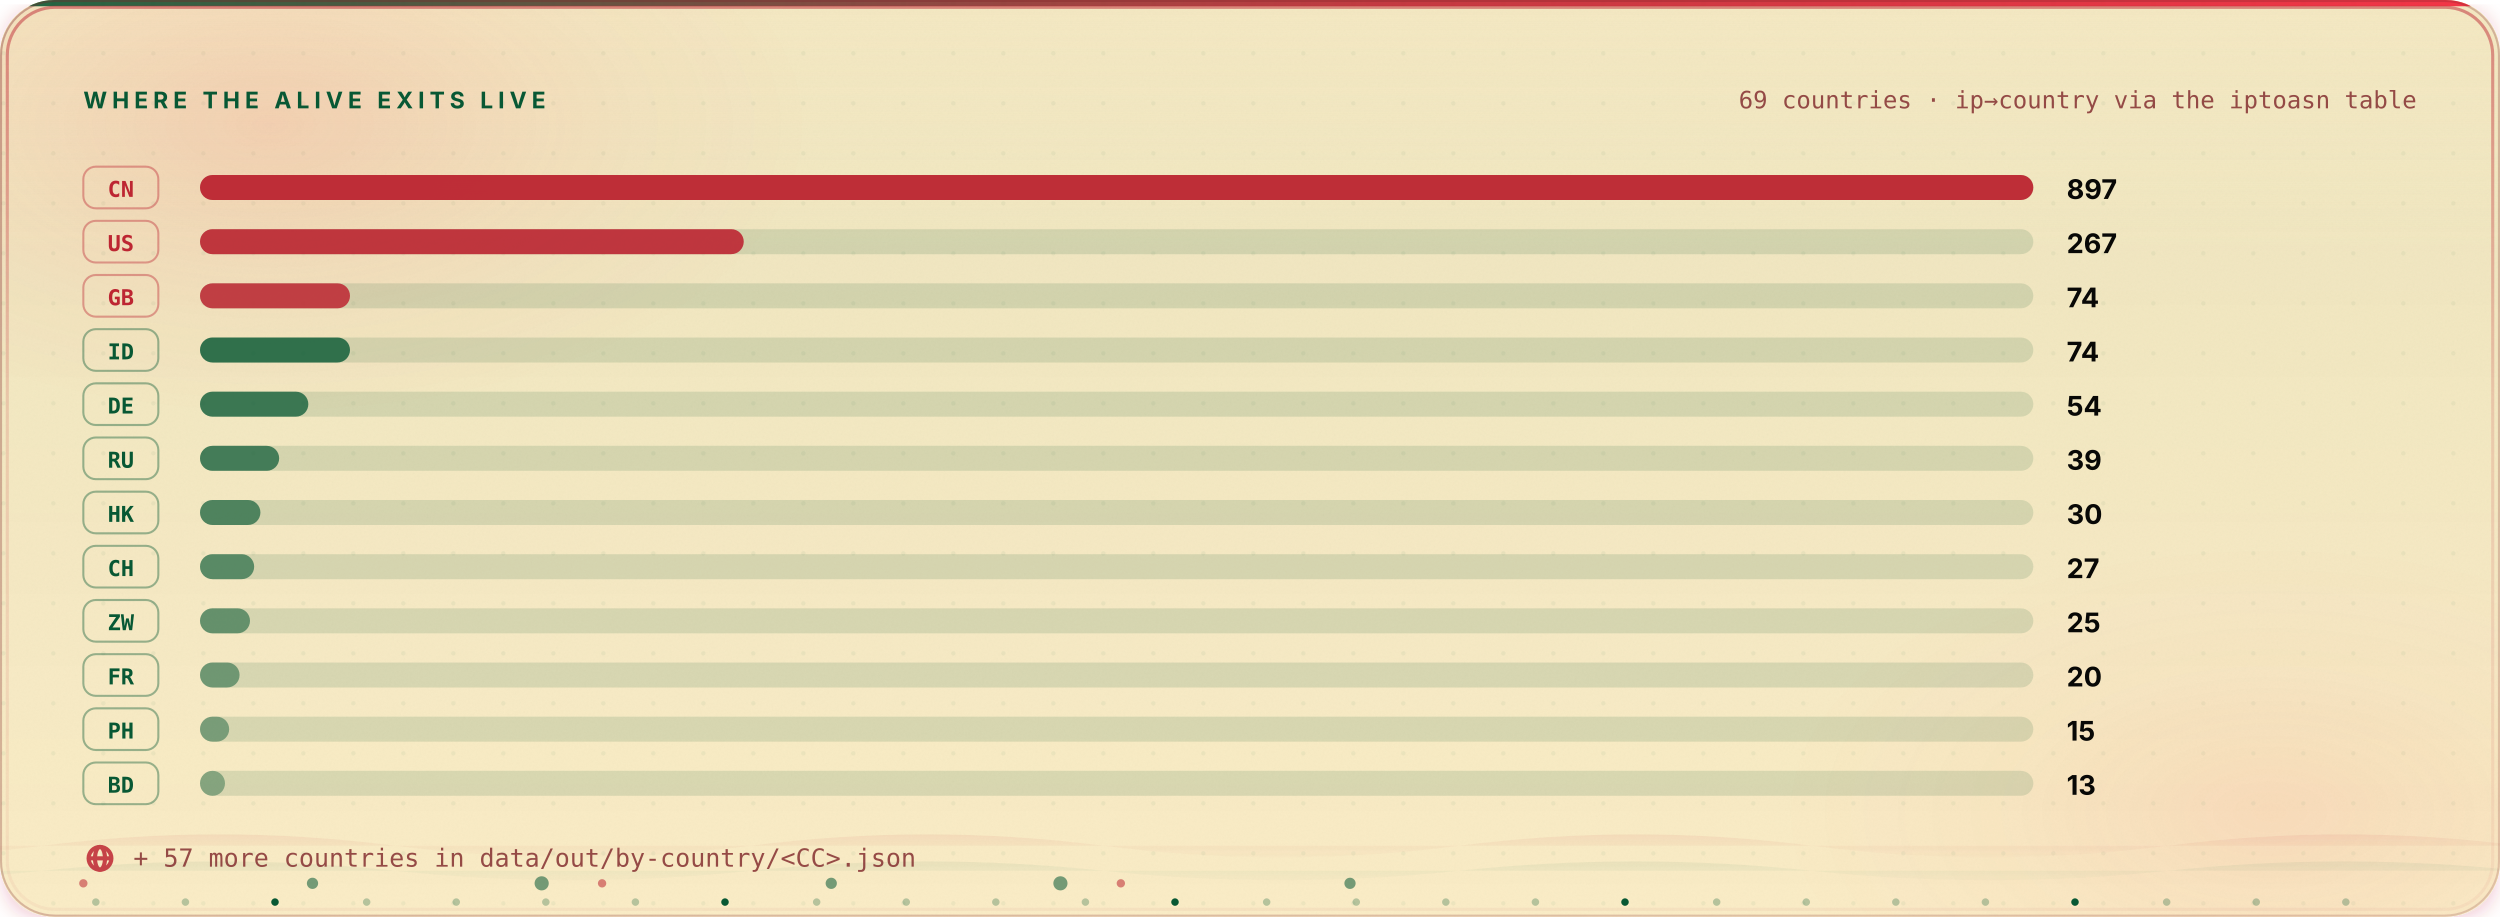
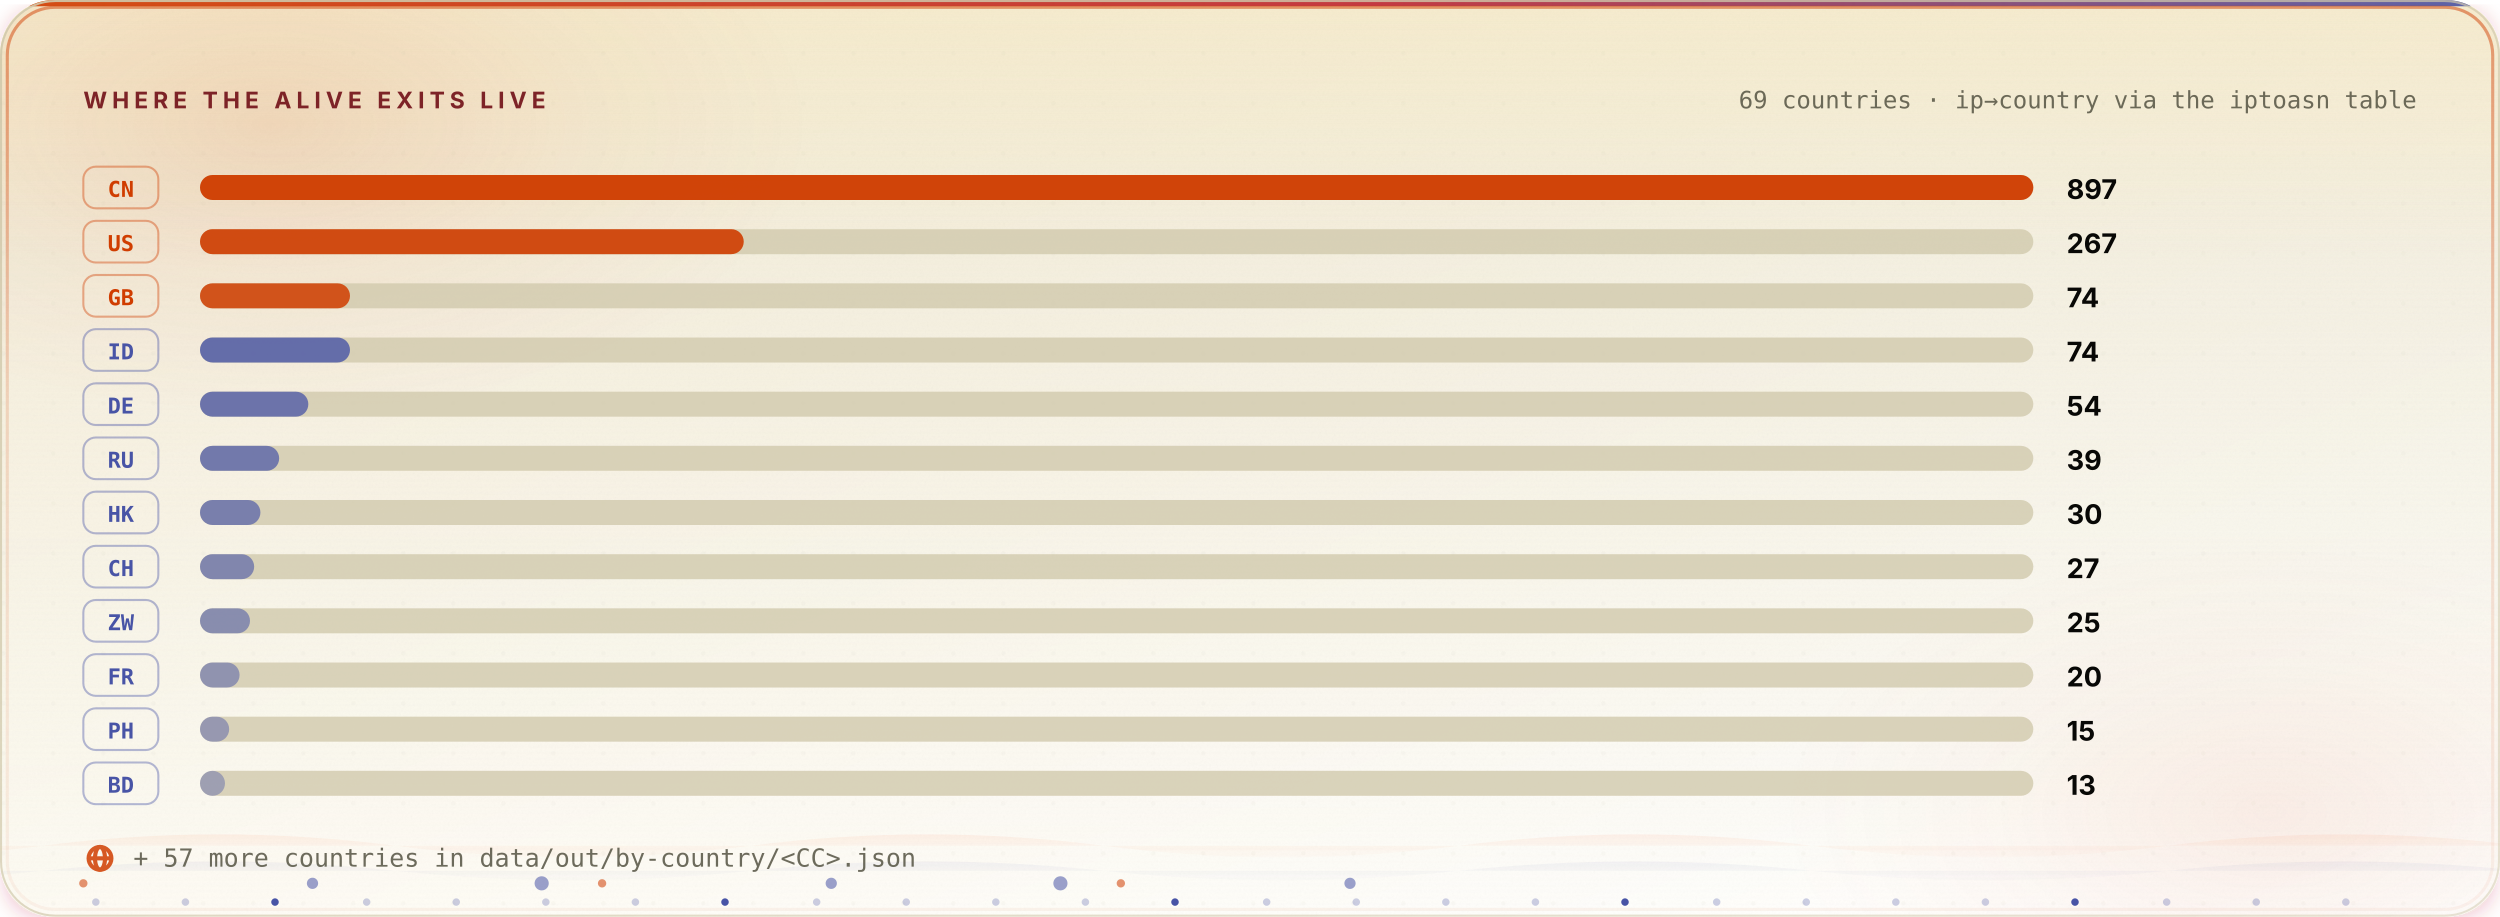
<svg xmlns="http://www.w3.org/2000/svg" width="1200" height="440" viewBox="0 0 1200 440" role="img">
  <defs>
    <linearGradient id="bg-light" gradientUnits="objectBoundingBox" x1="0.0" y1="0.0" x2="1.0" y2="1.0">
-       <stop offset="0" stop-color="#FAECC5" stop-opacity="1" />
-       <stop offset="1" stop-color="#FAECC5" stop-opacity="1" />
+       <stop offset="0" stop-color="#FCF7E8" stop-opacity="1" />
+       <stop offset="1" stop-color="#FFFFFF" stop-opacity="1" />
    </linearGradient>
    <linearGradient id="tint-light" gradientUnits="objectBoundingBox" x1="0.0" y1="0.0" x2="0" y2="1">
-       <stop offset="0" stop-color="#08442C" stop-opacity="0.05" />
-       <stop offset="1" stop-color="#08442C" stop-opacity="0" />
+       <stop offset="0" stop-color="#E8E0C5" stop-opacity="0.6" />
+       <stop offset="1" stop-color="#E8E0C5" stop-opacity="0" />
    </linearGradient>
    <linearGradient id="inner-light" gradientUnits="objectBoundingBox" x1="0.0" y1="0.0" x2="0" y2="1">
      <stop offset="0" stop-color="#FAECC5" stop-opacity="0.55" />
      <stop offset="0.28" stop-color="#FAECC5" stop-opacity="0" />
    </linearGradient>
    <linearGradient id="topbar-light" gradientUnits="userSpaceOnUse" x1="0" y1="1.5" x2="1200" y2="1.5">
-       <stop offset="0" stop-color="#085834" stop-opacity="0.9" />
+       <stop offset="0" stop-color="#D03D00" stop-opacity="0.9" />
      <stop offset="0.55" stop-color="#BD2632" stop-opacity="0.9" />
-       <stop offset="1" stop-color="#F32138" stop-opacity="0.9" />
+       <stop offset="1" stop-color="#4854A6" stop-opacity="0.9" />
    </linearGradient>
    <linearGradient id="hero-light" gradientUnits="objectBoundingBox" x1="0.0" y1="0.0" x2="0" y2="1">
-       <stop offset="0" stop-color="#BD2632" stop-opacity="1" />
-       <stop offset="0.55" stop-color="#7D2327" stop-opacity="1" />
-       <stop offset="1" stop-color="#F32138" stop-opacity="1" />
+       <stop offset="0" stop-color="#D03D00" stop-opacity="1" />
+       <stop offset="0.55" stop-color="#BD2632" stop-opacity="1" />
+       <stop offset="1" stop-color="#CC3C77" stop-opacity="1" />
    </linearGradient>
    <linearGradient id="word-light" gradientUnits="objectBoundingBox" x1="0" y1="0" x2="1" y2="0">
      <stop offset="0" stop-color="#7D2327" stop-opacity="1" />
      <stop offset="0.6" stop-color="#BD2632" stop-opacity="1" />
-       <stop offset="1" stop-color="#F32138" stop-opacity="1" />
+       <stop offset="1" stop-color="#D03D00" stop-opacity="1" />
    </linearGradient>
    <linearGradient id="ib-light" gradientUnits="objectBoundingBox" x1="0.0" y1="0.0" x2="0" y2="1">
-       <stop offset="0" stop-color="#BD2632" stop-opacity="0.5" />
-       <stop offset="0.45" stop-color="#BD2632" stop-opacity="0.16" />
-       <stop offset="1" stop-color="#BD2632" stop-opacity="0.05" />
+       <stop offset="0" stop-color="#D03D00" stop-opacity="0.5" />
+       <stop offset="0.45" stop-color="#D03D00" stop-opacity="0.16" />
+       <stop offset="1" stop-color="#D03D00" stop-opacity="0.05" />
    </linearGradient>
    <linearGradient id="border-light" gradientUnits="objectBoundingBox" x1="0.0" y1="0.0" x2="1.0" y2="1.0">
-       <stop offset="0" stop-color="#7D2327" stop-opacity="0.35" />
-       <stop offset="1" stop-color="#7D2327" stop-opacity="0.193" />
+       <stop offset="0" stop-color="#D1C9AC" stop-opacity="0.9" />
+       <stop offset="1" stop-color="#D1C9AC" stop-opacity="0.495" />
    </linearGradient>
    <linearGradient id="div-light" gradientUnits="objectBoundingBox" x1="0.0" y1="0.0" x2="1" y2="0">
-       <stop offset="0" stop-color="#085834" stop-opacity="0.25" />
-       <stop offset="1" stop-color="#085834" stop-opacity="0.087" />
+       <stop offset="0" stop-color="#B4AE95" stop-opacity="0.4" />
+       <stop offset="1" stop-color="#B4AE95" stop-opacity="0.14" />
    </linearGradient>
    <radialGradient id="glow-light" cx="0.5" cy="0.5" r="0.5">
-       <stop offset="0" stop-color="#F32138" stop-opacity="0.55" />
-       <stop offset="0.55" stop-color="#F32138" stop-opacity="0.18" />
-       <stop offset="1" stop-color="#F32138" stop-opacity="0" />
+       <stop offset="0" stop-color="#D03D00" stop-opacity="0.55" />
+       <stop offset="0.55" stop-color="#D03D00" stop-opacity="0.18" />
+       <stop offset="1" stop-color="#D03D00" stop-opacity="0" />
    </radialGradient>
    <linearGradient id="shine-light" gradientUnits="objectBoundingBox" x1="0.0" y1="0.0" x2="1" y2="0">
-       <stop offset="0" stop-color="#F32138" stop-opacity="0" />
-       <stop offset="0.5" stop-color="#F32138" stop-opacity="0.05" />
-       <stop offset="1" stop-color="#F32138" stop-opacity="0" />
+       <stop offset="0" stop-color="#FC671F" stop-opacity="0" />
+       <stop offset="0.5" stop-color="#FC671F" stop-opacity="0.06" />
+       <stop offset="1" stop-color="#FC671F" stop-opacity="0" />
    </linearGradient>
    <linearGradient id="wavea-light" gradientUnits="objectBoundingBox" x1="0.0" y1="0.0" x2="0" y2="1">
-       <stop offset="0" stop-color="#BD2632" stop-opacity="0.09" />
-       <stop offset="1" stop-color="#BD2632" stop-opacity="0.018" />
+       <stop offset="0" stop-color="#FC671F" stop-opacity="0.09" />
+       <stop offset="1" stop-color="#FC671F" stop-opacity="0.018" />
    </linearGradient>
    <linearGradient id="waveb-light" gradientUnits="objectBoundingBox" x1="0.0" y1="0.0" x2="0" y2="1">
-       <stop offset="0" stop-color="#085834" stop-opacity="0.07" />
-       <stop offset="1" stop-color="#085834" stop-opacity="0.014" />
+       <stop offset="0" stop-color="#4854A6" stop-opacity="0.07" />
+       <stop offset="1" stop-color="#4854A6" stop-opacity="0.014" />
    </linearGradient>
    <pattern id="grid-light" width="24" height="24" patternUnits="userSpaceOnUse">
-       <circle cx="1.6" cy="1.6" r="1.05" fill="#085834" />
+       <circle cx="1.6" cy="1.6" r="1.05" fill="#B4AE95" />
    </pattern>
    <filter id="grain-light" x="0" y="0" width="100%" height="100%">
      <feTurbulence type="fractalNoise" baseFrequency="0.9" numOctaves="2" stitchTiles="stitch" result="n" />
      <feColorMatrix in="n" type="saturate" values="0" result="m" />
      <feComposite in="m" in2="SourceGraphic" operator="in" />
    </filter>
    <filter id="shadow-light" x="-15%" y="-15%" width="130%" height="140%">
      <feDropShadow dx="0" dy="10" stdDeviation="16" flood-color="#BD2632" flood-opacity="0.20" />
      <feDropShadow dx="0" dy="2" stdDeviation="5" flood-color="#BD2632" flood-opacity="0.25" />
    </filter>
    <clipPath id="clip-light">
      <rect x="0" y="0" width="1200" height="440" rx="26" />
    </clipPath>
  </defs>
  <style>
      @keyframes fl-light {
        0% { transform: translateY(0); opacity: 0; }
        12% { opacity: 0.85; }
        80% { opacity: 0.45; }
        100% { transform: translateY(-330px); opacity: 0; }
      }
      .pt-light { animation: fl-light 9s linear infinite; }

      @keyframes sw-light {
        0%, 52% { transform: translateX(0) skewX(-20deg); }
        100% { transform: translateX(1900px) skewX(-20deg); }
      }
      .sweep-light { animation: sw-light 7.5s ease-in-out infinite; }

      @keyframes wvm-light { to { transform: translateX(-170px); } }
      .wv-light { animation: wvm-light 9s ease-in-out infinite alternate; }
      .wv2-light { animation-duration: 14s; }

      @keyframes sp-light { to { transform: rotate(360deg); } }
      .spin-light { transform-box: fill-box; transform-origin: center;
                  animation: sp-light 8s linear infinite; }
      .rev-light { animation-direction: reverse; }

      @keyframes bt-light { 50% { transform: scale(1.12); } }
      .beat-light { transform-box: fill-box; transform-origin: center;
                  animation: bt-light 2.4s ease-in-out infinite; }

      @keyframes gw-light { 50% { opacity: 0.55; } }
      .glowG-light { animation: gw-light 3.2s ease-in-out infinite; }

      @keyframes shn-light {
        0%, 46% { transform: translateX(-540px); }
        100% { transform: translateX(1620px); }
      }
      .shn-light { animation: shn-light 5.5s ease-in-out infinite; }

      @keyframes bgl-light { 0%, 100% { opacity: 0.35; } 12% { opacity: 1; } }
      .bgl-light { animation: bgl-light 2.2s ease-in-out infinite; }

      @keyframes dsh-light { to { stroke-dashoffset: -36; } }
      .dash-light { stroke-dasharray: 8 10; animation: dsh-light 1.2s linear infinite; }

      @keyframes pk-light {
        0% { transform: translateX(0); opacity: 0; }
        10% { opacity: 1; }
        88% { opacity: 1; }
        100% { transform: translateX(var(--d, 200px)); opacity: 0; }
      }
      .pk-light { animation: pk-light 2.6s linear infinite; }

      @keyframes pkv-light {
        0% { transform: translateY(0); opacity: 0; }
        10% { opacity: 1; }
        88% { opacity: 1; }
        100% { transform: translateY(var(--dy, 40px)); opacity: 0; }
      }
      .pkv-light { animation: pkv-light 2.6s linear infinite; }

      @keyframes pls-light {
        0% { transform: scale(0.55); opacity: 0.85; }
        100% { transform: scale(2.4); opacity: 0; }
      }
      .pls-light { transform-box: fill-box; transform-origin: center;
                 animation: pls-light 2.4s ease-out infinite; }

      @keyframes flt-light { 50% { transform: translateY(-6px); } }
      .flt-light { animation: flt-light 6s ease-in-out infinite; }

      @keyframes grw-light { from { transform: scaleX(0); } }
      .grow-light { transform-box: fill-box; transform-origin: left center;
                  animation: grw-light 1.5s 0.2s ease-out both; }

      @media (prefers-reduced-motion: reduce) {
        .pt-light,.sweep-light,.wv-light,.spin-light,.rev-light,.beat-light,.glowG-light,.shn-light,.bgl-light,.dash-light,.pk-light,.pkv-light,.pls-light,.flt-light,.grow-light { animation: none; }
      }
    </style>
  <g filter="url(#shadow-light)">
-     <rect width="1200" height="440" rx="26" fill="#FAECC5" />
+     <rect width="1200" height="440" rx="26" fill="#FCF7E8" />
  </g>
  <g clip-path="url(#clip-light)">
    <rect width="1200" height="440" fill="url(#bg-light)" />
    <rect width="1200" height="440" fill="url(#tint-light)" />
    <rect width="1200" height="440" fill="url(#inner-light)" />
    <rect width="1200" height="440" fill="url(#grid-light)" opacity="0.05" />
    <rect width="1200" height="440" fill="#080806" filter="url(#grain-light)" opacity="0.045" />
    <ellipse cx="130" cy="60" rx="260" ry="140" fill="url(#glow-light)" opacity="0.22" />
    <ellipse cx="1090" cy="390" rx="240" ry="130" fill="url(#glow-light)" opacity="0.14" />
    <path class="wv-light" d="M -320 406 q 85.0 -11 170 0 q 85.0 11 170 0 q 85.0 -11 170 0 q 85.0 11 170 0 q 85.0 -11 170 0 q 85.0 11 170 0 q 85.0 -11 170 0 q 85.0 11 170 0 q 85.0 -11 170 0 q 85.0 11 170 0 q 85.0 -11 170 0 q 85.0 11 170 0 q 85.0 -11 170 0" fill="url(#wavea-light)" opacity="0.8" />
    <path class="wv-light wv2-light" d="M -320 418 q 85.0 -9 170 0 q 85.0 9 170 0 q 85.0 -9 170 0 q 85.0 9 170 0 q 85.0 -9 170 0 q 85.0 9 170 0 q 85.0 -9 170 0 q 85.0 9 170 0 q 85.0 -9 170 0 q 85.0 9 170 0 q 85.0 -9 170 0 q 85.0 9 170 0 q 85.0 -9 170 0" fill="url(#waveb-light)" opacity="0.9" />
    <rect width="1200" height="3" fill="url(#topbar-light)" />
    <g class="sweep-light">
      <rect x="-320" y="-60" width="230" height="560" fill="url(#shine-light)" opacity="0.75" />
    </g>
-     <circle class="pt-light" cx="40" cy="424" r="2.0" fill="#BD2632" opacity="0.55" style="animation-duration:8.0s;animation-delay:-0.0s" />
-     <circle class="pt-light" cx="150" cy="424" r="2.7" fill="#085834" opacity="0.55" style="animation-duration:9.7s;animation-delay:-0.9s" />
-     <circle class="pt-light" cx="260" cy="424" r="3.4" fill="#085834" opacity="0.55" style="animation-duration:11.4s;animation-delay:-1.8s" />
-     <circle class="pt-light" cx="289" cy="424" r="2.0" fill="#BD2632" opacity="0.55" style="animation-duration:13.1s;animation-delay:-2.7s" />
-     <circle class="pt-light" cx="399" cy="424" r="2.7" fill="#085834" opacity="0.55" style="animation-duration:8.0s;animation-delay:-3.6s" />
-     <circle class="pt-light" cx="509" cy="424" r="3.4" fill="#085834" opacity="0.55" style="animation-duration:9.7s;animation-delay:-4.5s" />
-     <circle class="pt-light" cx="538" cy="424" r="2.0" fill="#BD2632" opacity="0.55" style="animation-duration:11.4s;animation-delay:-5.4s" />
-     <circle class="pt-light" cx="648" cy="424" r="2.7" fill="#085834" opacity="0.55" style="animation-duration:13.1s;animation-delay:-6.3s" />
-     <circle cx="46" cy="433" r="1.8" fill="#085834" opacity="0.28" />
-     <circle cx="89" cy="433" r="1.8" fill="#085834" opacity="0.28" />
-     <circle class="bgl-light" cx="132" cy="433" r="1.8" fill="#085834" style="animation-delay:-0.46s" />
-     <circle cx="176" cy="433" r="1.8" fill="#085834" opacity="0.28" />
-     <circle cx="219" cy="433" r="1.8" fill="#085834" opacity="0.28" />
-     <circle cx="262" cy="433" r="1.8" fill="#085834" opacity="0.28" />
-     <circle cx="305" cy="433" r="1.8" fill="#085834" opacity="0.28" />
-     <circle class="bgl-light" cx="348" cy="433" r="1.8" fill="#085834" style="animation-delay:-1.61s" />
-     <circle cx="392" cy="433" r="1.8" fill="#085834" opacity="0.28" />
-     <circle cx="435" cy="433" r="1.8" fill="#085834" opacity="0.28" />
-     <circle cx="478" cy="433" r="1.8" fill="#085834" opacity="0.28" />
-     <circle cx="521" cy="433" r="1.8" fill="#085834" opacity="0.28" />
-     <circle class="bgl-light" cx="564" cy="433" r="1.8" fill="#085834" style="animation-delay:-2.76s" />
-     <circle cx="608" cy="433" r="1.8" fill="#085834" opacity="0.28" />
-     <circle cx="651" cy="433" r="1.8" fill="#085834" opacity="0.28" />
-     <circle cx="694" cy="433" r="1.8" fill="#085834" opacity="0.28" />
-     <circle cx="737" cy="433" r="1.8" fill="#085834" opacity="0.28" />
-     <circle class="bgl-light" cx="780" cy="433" r="1.8" fill="#085834" style="animation-delay:-3.91s" />
-     <circle cx="824" cy="433" r="1.8" fill="#085834" opacity="0.28" />
-     <circle cx="867" cy="433" r="1.8" fill="#085834" opacity="0.28" />
-     <circle cx="910" cy="433" r="1.8" fill="#085834" opacity="0.28" />
-     <circle cx="953" cy="433" r="1.8" fill="#085834" opacity="0.28" />
-     <circle class="bgl-light" cx="996" cy="433" r="1.8" fill="#085834" style="animation-delay:-5.06s" />
-     <circle cx="1040" cy="433" r="1.8" fill="#085834" opacity="0.28" />
-     <circle cx="1083" cy="433" r="1.8" fill="#085834" opacity="0.28" />
-     <circle cx="1126" cy="433" r="1.8" fill="#085834" opacity="0.28" />
+     <circle class="pt-light" cx="40" cy="424" r="2.0" fill="#D03D00" opacity="0.55" style="animation-duration:8.0s;animation-delay:-0.0s" />
+     <circle class="pt-light" cx="150" cy="424" r="2.7" fill="#4854A6" opacity="0.55" style="animation-duration:9.7s;animation-delay:-0.9s" />
+     <circle class="pt-light" cx="260" cy="424" r="3.4" fill="#4854A6" opacity="0.55" style="animation-duration:11.4s;animation-delay:-1.8s" />
+     <circle class="pt-light" cx="289" cy="424" r="2.0" fill="#D03D00" opacity="0.55" style="animation-duration:13.1s;animation-delay:-2.7s" />
+     <circle class="pt-light" cx="399" cy="424" r="2.7" fill="#4854A6" opacity="0.55" style="animation-duration:8.0s;animation-delay:-3.6s" />
+     <circle class="pt-light" cx="509" cy="424" r="3.4" fill="#4854A6" opacity="0.55" style="animation-duration:9.7s;animation-delay:-4.5s" />
+     <circle class="pt-light" cx="538" cy="424" r="2.0" fill="#D03D00" opacity="0.55" style="animation-duration:11.4s;animation-delay:-5.4s" />
+     <circle class="pt-light" cx="648" cy="424" r="2.7" fill="#4854A6" opacity="0.55" style="animation-duration:13.1s;animation-delay:-6.3s" />
+     <circle cx="46" cy="433" r="1.8" fill="#4854A6" opacity="0.28" />
+     <circle cx="89" cy="433" r="1.8" fill="#4854A6" opacity="0.28" />
+     <circle class="bgl-light" cx="132" cy="433" r="1.8" fill="#4854A6" style="animation-delay:-0.46s" />
+     <circle cx="176" cy="433" r="1.8" fill="#4854A6" opacity="0.28" />
+     <circle cx="219" cy="433" r="1.8" fill="#4854A6" opacity="0.28" />
+     <circle cx="262" cy="433" r="1.8" fill="#4854A6" opacity="0.28" />
+     <circle cx="305" cy="433" r="1.8" fill="#4854A6" opacity="0.28" />
+     <circle class="bgl-light" cx="348" cy="433" r="1.8" fill="#4854A6" style="animation-delay:-1.61s" />
+     <circle cx="392" cy="433" r="1.8" fill="#4854A6" opacity="0.28" />
+     <circle cx="435" cy="433" r="1.8" fill="#4854A6" opacity="0.28" />
+     <circle cx="478" cy="433" r="1.8" fill="#4854A6" opacity="0.28" />
+     <circle cx="521" cy="433" r="1.8" fill="#4854A6" opacity="0.28" />
+     <circle class="bgl-light" cx="564" cy="433" r="1.8" fill="#4854A6" style="animation-delay:-2.76s" />
+     <circle cx="608" cy="433" r="1.8" fill="#4854A6" opacity="0.28" />
+     <circle cx="651" cy="433" r="1.8" fill="#4854A6" opacity="0.28" />
+     <circle cx="694" cy="433" r="1.8" fill="#4854A6" opacity="0.28" />
+     <circle cx="737" cy="433" r="1.8" fill="#4854A6" opacity="0.28" />
+     <circle class="bgl-light" cx="780" cy="433" r="1.8" fill="#4854A6" style="animation-delay:-3.91s" />
+     <circle cx="824" cy="433" r="1.8" fill="#4854A6" opacity="0.28" />
+     <circle cx="867" cy="433" r="1.8" fill="#4854A6" opacity="0.28" />
+     <circle cx="910" cy="433" r="1.8" fill="#4854A6" opacity="0.28" />
+     <circle cx="953" cy="433" r="1.8" fill="#4854A6" opacity="0.28" />
+     <circle class="bgl-light" cx="996" cy="433" r="1.8" fill="#4854A6" style="animation-delay:-5.06s" />
+     <circle cx="1040" cy="433" r="1.8" fill="#4854A6" opacity="0.28" />
+     <circle cx="1083" cy="433" r="1.8" fill="#4854A6" opacity="0.28" />
+     <circle cx="1126" cy="433" r="1.8" fill="#4854A6" opacity="0.28" />
  </g>
  <rect x="3.5" y="3.5" width="1193" height="433" rx="23" fill="none" stroke="url(#ib-light)" stroke-width="1.5" />
  <rect x="0.5" y="0.5" width="1199" height="439" rx="26" fill="none" stroke="url(#border-light)" stroke-width="1" />
-   <text x="40" y="52" font-family="Space Grotesk, Inter, system-ui, -apple-system, Segoe UI, sans-serif" font-size="11" font-weight="700" fill="#085834" text-anchor="start" letter-spacing="2.4">WHERE THE ALIVE EXITS LIVE</text>
-   <text x="1160" y="52" font-family="IBM Plex Mono, ui-monospace, SFMono-Regular, Menlo, monospace" font-size="11.5" font-weight="500" fill="#7D2327" text-anchor="end" opacity="0.8">69 countries · ip→country via the iptoasn table</text>
-   <rect x="40" y="80" width="36" height="20" rx="6" fill="none" stroke="#BD2632" stroke-opacity="0.4" stroke-width="1" />
-   <text x="58" y="94.5" font-family="IBM Plex Mono, ui-monospace, SFMono-Regular, Menlo, monospace" font-size="10.5" font-weight="700" fill="#BD2632" text-anchor="middle">CN</text>
-   <rect x="96" y="84" width="880" height="12" rx="6" fill="#085834" fill-opacity="0.13" />
-   <rect class="grow-light" x="96" y="84" width="880" height="12" rx="6" fill="#BD2632" fill-opacity="0.95" style="animation-delay:0.15s" />
+   <text x="40" y="52" font-family="Space Grotesk, Inter, system-ui, -apple-system, Segoe UI, sans-serif" font-size="11" font-weight="700" fill="#7D2327" text-anchor="start" letter-spacing="2.4">WHERE THE ALIVE EXITS LIVE</text>
+   <text x="1160" y="52" font-family="IBM Plex Mono, ui-monospace, SFMono-Regular, Menlo, monospace" font-size="11.5" font-weight="500" fill="#545242" text-anchor="end" opacity="0.85">69 countries · ip→country via the iptoasn table</text>
+   <rect x="40" y="80" width="36" height="20" rx="6" fill="none" stroke="#D03D00" stroke-opacity="0.4" stroke-width="1" />
+   <text x="58" y="94.5" font-family="IBM Plex Mono, ui-monospace, SFMono-Regular, Menlo, monospace" font-size="10.5" font-weight="700" fill="#D03D00" text-anchor="middle">CN</text>
+   <rect x="96" y="84" width="880" height="12" rx="6" fill="#D1C9AC" fill-opacity="0.8" />
+   <rect class="grow-light" x="96" y="84" width="880" height="12" rx="6" fill="#D03D00" fill-opacity="0.95" style="animation-delay:0.15s" />
  <text x="992" y="95.5" font-family="Space Grotesk, Inter, system-ui, -apple-system, Segoe UI, sans-serif" font-size="13" font-weight="700" fill="#080806" text-anchor="start">897</text>
-   <rect x="40" y="106" width="36" height="20" rx="6" fill="none" stroke="#BD2632" stroke-opacity="0.4" stroke-width="1" />
-   <text x="58" y="120.5" font-family="IBM Plex Mono, ui-monospace, SFMono-Regular, Menlo, monospace" font-size="10.5" font-weight="700" fill="#BD2632" text-anchor="middle">US</text>
-   <rect x="96" y="110" width="880" height="12" rx="6" fill="#085834" fill-opacity="0.13" />
-   <rect class="grow-light" x="96" y="110" width="261" height="12" rx="6" fill="#BD2632" fill-opacity="0.90" style="animation-delay:0.22s" />
+   <rect x="40" y="106" width="36" height="20" rx="6" fill="none" stroke="#D03D00" stroke-opacity="0.4" stroke-width="1" />
+   <text x="58" y="120.5" font-family="IBM Plex Mono, ui-monospace, SFMono-Regular, Menlo, monospace" font-size="10.5" font-weight="700" fill="#D03D00" text-anchor="middle">US</text>
+   <rect x="96" y="110" width="880" height="12" rx="6" fill="#D1C9AC" fill-opacity="0.8" />
+   <rect class="grow-light" x="96" y="110" width="261" height="12" rx="6" fill="#D03D00" fill-opacity="0.90" style="animation-delay:0.22s" />
  <text x="992" y="121.5" font-family="Space Grotesk, Inter, system-ui, -apple-system, Segoe UI, sans-serif" font-size="13" font-weight="700" fill="#080806" text-anchor="start">267</text>
-   <rect x="40" y="132" width="36" height="20" rx="6" fill="none" stroke="#BD2632" stroke-opacity="0.4" stroke-width="1" />
-   <text x="58" y="146.5" font-family="IBM Plex Mono, ui-monospace, SFMono-Regular, Menlo, monospace" font-size="10.5" font-weight="700" fill="#BD2632" text-anchor="middle">GB</text>
-   <rect x="96" y="136" width="880" height="12" rx="6" fill="#085834" fill-opacity="0.13" />
-   <rect class="grow-light" x="96" y="136" width="72" height="12" rx="6" fill="#BD2632" fill-opacity="0.85" style="animation-delay:0.29s" />
+   <rect x="40" y="132" width="36" height="20" rx="6" fill="none" stroke="#D03D00" stroke-opacity="0.4" stroke-width="1" />
+   <text x="58" y="146.5" font-family="IBM Plex Mono, ui-monospace, SFMono-Regular, Menlo, monospace" font-size="10.5" font-weight="700" fill="#D03D00" text-anchor="middle">GB</text>
+   <rect x="96" y="136" width="880" height="12" rx="6" fill="#D1C9AC" fill-opacity="0.8" />
+   <rect class="grow-light" x="96" y="136" width="72" height="12" rx="6" fill="#D03D00" fill-opacity="0.85" style="animation-delay:0.29s" />
  <text x="992" y="147.5" font-family="Space Grotesk, Inter, system-ui, -apple-system, Segoe UI, sans-serif" font-size="13" font-weight="700" fill="#080806" text-anchor="start">74</text>
-   <rect x="40" y="158" width="36" height="20" rx="6" fill="none" stroke="#085834" stroke-opacity="0.4" stroke-width="1" />
-   <text x="58" y="172.5" font-family="IBM Plex Mono, ui-monospace, SFMono-Regular, Menlo, monospace" font-size="10.5" font-weight="700" fill="#085834" text-anchor="middle">ID</text>
-   <rect x="96" y="162" width="880" height="12" rx="6" fill="#085834" fill-opacity="0.13" />
-   <rect class="grow-light" x="96" y="162" width="72" height="12" rx="6" fill="#085834" fill-opacity="0.80" style="animation-delay:0.36s" />
+   <rect x="40" y="158" width="36" height="20" rx="6" fill="none" stroke="#4854A6" stroke-opacity="0.4" stroke-width="1" />
+   <text x="58" y="172.5" font-family="IBM Plex Mono, ui-monospace, SFMono-Regular, Menlo, monospace" font-size="10.5" font-weight="700" fill="#4854A6" text-anchor="middle">ID</text>
+   <rect x="96" y="162" width="880" height="12" rx="6" fill="#D1C9AC" fill-opacity="0.8" />
+   <rect class="grow-light" x="96" y="162" width="72" height="12" rx="6" fill="#4854A6" fill-opacity="0.80" style="animation-delay:0.36s" />
  <text x="992" y="173.5" font-family="Space Grotesk, Inter, system-ui, -apple-system, Segoe UI, sans-serif" font-size="13" font-weight="700" fill="#080806" text-anchor="start">74</text>
-   <rect x="40" y="184" width="36" height="20" rx="6" fill="none" stroke="#085834" stroke-opacity="0.4" stroke-width="1" />
-   <text x="58" y="198.5" font-family="IBM Plex Mono, ui-monospace, SFMono-Regular, Menlo, monospace" font-size="10.5" font-weight="700" fill="#085834" text-anchor="middle">DE</text>
-   <rect x="96" y="188" width="880" height="12" rx="6" fill="#085834" fill-opacity="0.13" />
-   <rect class="grow-light" x="96" y="188" width="52" height="12" rx="6" fill="#085834" fill-opacity="0.75" style="animation-delay:0.43s" />
+   <rect x="40" y="184" width="36" height="20" rx="6" fill="none" stroke="#4854A6" stroke-opacity="0.4" stroke-width="1" />
+   <text x="58" y="198.5" font-family="IBM Plex Mono, ui-monospace, SFMono-Regular, Menlo, monospace" font-size="10.5" font-weight="700" fill="#4854A6" text-anchor="middle">DE</text>
+   <rect x="96" y="188" width="880" height="12" rx="6" fill="#D1C9AC" fill-opacity="0.8" />
+   <rect class="grow-light" x="96" y="188" width="52" height="12" rx="6" fill="#4854A6" fill-opacity="0.75" style="animation-delay:0.43s" />
  <text x="992" y="199.5" font-family="Space Grotesk, Inter, system-ui, -apple-system, Segoe UI, sans-serif" font-size="13" font-weight="700" fill="#080806" text-anchor="start">54</text>
-   <rect x="40" y="210" width="36" height="20" rx="6" fill="none" stroke="#085834" stroke-opacity="0.4" stroke-width="1" />
-   <text x="58" y="224.5" font-family="IBM Plex Mono, ui-monospace, SFMono-Regular, Menlo, monospace" font-size="10.5" font-weight="700" fill="#085834" text-anchor="middle">RU</text>
-   <rect x="96" y="214" width="880" height="12" rx="6" fill="#085834" fill-opacity="0.13" />
-   <rect class="grow-light" x="96" y="214" width="38" height="12" rx="6" fill="#085834" fill-opacity="0.70" style="animation-delay:0.50s" />
+   <rect x="40" y="210" width="36" height="20" rx="6" fill="none" stroke="#4854A6" stroke-opacity="0.4" stroke-width="1" />
+   <text x="58" y="224.5" font-family="IBM Plex Mono, ui-monospace, SFMono-Regular, Menlo, monospace" font-size="10.5" font-weight="700" fill="#4854A6" text-anchor="middle">RU</text>
+   <rect x="96" y="214" width="880" height="12" rx="6" fill="#D1C9AC" fill-opacity="0.8" />
+   <rect class="grow-light" x="96" y="214" width="38" height="12" rx="6" fill="#4854A6" fill-opacity="0.70" style="animation-delay:0.50s" />
  <text x="992" y="225.5" font-family="Space Grotesk, Inter, system-ui, -apple-system, Segoe UI, sans-serif" font-size="13" font-weight="700" fill="#080806" text-anchor="start">39</text>
-   <rect x="40" y="236" width="36" height="20" rx="6" fill="none" stroke="#085834" stroke-opacity="0.4" stroke-width="1" />
-   <text x="58" y="250.5" font-family="IBM Plex Mono, ui-monospace, SFMono-Regular, Menlo, monospace" font-size="10.5" font-weight="700" fill="#085834" text-anchor="middle">HK</text>
-   <rect x="96" y="240" width="880" height="12" rx="6" fill="#085834" fill-opacity="0.13" />
-   <rect class="grow-light" x="96" y="240" width="29" height="12" rx="6" fill="#085834" fill-opacity="0.65" style="animation-delay:0.57s" />
+   <rect x="40" y="236" width="36" height="20" rx="6" fill="none" stroke="#4854A6" stroke-opacity="0.4" stroke-width="1" />
+   <text x="58" y="250.5" font-family="IBM Plex Mono, ui-monospace, SFMono-Regular, Menlo, monospace" font-size="10.5" font-weight="700" fill="#4854A6" text-anchor="middle">HK</text>
+   <rect x="96" y="240" width="880" height="12" rx="6" fill="#D1C9AC" fill-opacity="0.8" />
+   <rect class="grow-light" x="96" y="240" width="29" height="12" rx="6" fill="#4854A6" fill-opacity="0.65" style="animation-delay:0.57s" />
  <text x="992" y="251.5" font-family="Space Grotesk, Inter, system-ui, -apple-system, Segoe UI, sans-serif" font-size="13" font-weight="700" fill="#080806" text-anchor="start">30</text>
-   <rect x="40" y="262" width="36" height="20" rx="6" fill="none" stroke="#085834" stroke-opacity="0.4" stroke-width="1" />
-   <text x="58" y="276.5" font-family="IBM Plex Mono, ui-monospace, SFMono-Regular, Menlo, monospace" font-size="10.5" font-weight="700" fill="#085834" text-anchor="middle">CH</text>
-   <rect x="96" y="266" width="880" height="12" rx="6" fill="#085834" fill-opacity="0.13" />
-   <rect class="grow-light" x="96" y="266" width="26" height="12" rx="6" fill="#085834" fill-opacity="0.60" style="animation-delay:0.64s" />
+   <rect x="40" y="262" width="36" height="20" rx="6" fill="none" stroke="#4854A6" stroke-opacity="0.4" stroke-width="1" />
+   <text x="58" y="276.5" font-family="IBM Plex Mono, ui-monospace, SFMono-Regular, Menlo, monospace" font-size="10.5" font-weight="700" fill="#4854A6" text-anchor="middle">CH</text>
+   <rect x="96" y="266" width="880" height="12" rx="6" fill="#D1C9AC" fill-opacity="0.8" />
+   <rect class="grow-light" x="96" y="266" width="26" height="12" rx="6" fill="#4854A6" fill-opacity="0.60" style="animation-delay:0.64s" />
  <text x="992" y="277.5" font-family="Space Grotesk, Inter, system-ui, -apple-system, Segoe UI, sans-serif" font-size="13" font-weight="700" fill="#080806" text-anchor="start">27</text>
-   <rect x="40" y="288" width="36" height="20" rx="6" fill="none" stroke="#085834" stroke-opacity="0.4" stroke-width="1" />
-   <text x="58" y="302.5" font-family="IBM Plex Mono, ui-monospace, SFMono-Regular, Menlo, monospace" font-size="10.5" font-weight="700" fill="#085834" text-anchor="middle">ZW</text>
-   <rect x="96" y="292" width="880" height="12" rx="6" fill="#085834" fill-opacity="0.13" />
-   <rect class="grow-light" x="96" y="292" width="24" height="12" rx="6" fill="#085834" fill-opacity="0.55" style="animation-delay:0.71s" />
+   <rect x="40" y="288" width="36" height="20" rx="6" fill="none" stroke="#4854A6" stroke-opacity="0.4" stroke-width="1" />
+   <text x="58" y="302.5" font-family="IBM Plex Mono, ui-monospace, SFMono-Regular, Menlo, monospace" font-size="10.5" font-weight="700" fill="#4854A6" text-anchor="middle">ZW</text>
+   <rect x="96" y="292" width="880" height="12" rx="6" fill="#D1C9AC" fill-opacity="0.8" />
+   <rect class="grow-light" x="96" y="292" width="24" height="12" rx="6" fill="#4854A6" fill-opacity="0.55" style="animation-delay:0.71s" />
  <text x="992" y="303.5" font-family="Space Grotesk, Inter, system-ui, -apple-system, Segoe UI, sans-serif" font-size="13" font-weight="700" fill="#080806" text-anchor="start">25</text>
-   <rect x="40" y="314" width="36" height="20" rx="6" fill="none" stroke="#085834" stroke-opacity="0.4" stroke-width="1" />
-   <text x="58" y="328.5" font-family="IBM Plex Mono, ui-monospace, SFMono-Regular, Menlo, monospace" font-size="10.5" font-weight="700" fill="#085834" text-anchor="middle">FR</text>
-   <rect x="96" y="318" width="880" height="12" rx="6" fill="#085834" fill-opacity="0.13" />
-   <rect class="grow-light" x="96" y="318" width="19" height="12" rx="6" fill="#085834" fill-opacity="0.50" style="animation-delay:0.78s" />
+   <rect x="40" y="314" width="36" height="20" rx="6" fill="none" stroke="#4854A6" stroke-opacity="0.4" stroke-width="1" />
+   <text x="58" y="328.5" font-family="IBM Plex Mono, ui-monospace, SFMono-Regular, Menlo, monospace" font-size="10.5" font-weight="700" fill="#4854A6" text-anchor="middle">FR</text>
+   <rect x="96" y="318" width="880" height="12" rx="6" fill="#D1C9AC" fill-opacity="0.8" />
+   <rect class="grow-light" x="96" y="318" width="19" height="12" rx="6" fill="#4854A6" fill-opacity="0.50" style="animation-delay:0.78s" />
  <text x="992" y="329.5" font-family="Space Grotesk, Inter, system-ui, -apple-system, Segoe UI, sans-serif" font-size="13" font-weight="700" fill="#080806" text-anchor="start">20</text>
-   <rect x="40" y="340" width="36" height="20" rx="6" fill="none" stroke="#085834" stroke-opacity="0.4" stroke-width="1" />
-   <text x="58" y="354.5" font-family="IBM Plex Mono, ui-monospace, SFMono-Regular, Menlo, monospace" font-size="10.5" font-weight="700" fill="#085834" text-anchor="middle">PH</text>
-   <rect x="96" y="344" width="880" height="12" rx="6" fill="#085834" fill-opacity="0.13" />
-   <rect class="grow-light" x="96" y="344" width="14" height="12" rx="6" fill="#085834" fill-opacity="0.45" style="animation-delay:0.85s" />
+   <rect x="40" y="340" width="36" height="20" rx="6" fill="none" stroke="#4854A6" stroke-opacity="0.4" stroke-width="1" />
+   <text x="58" y="354.5" font-family="IBM Plex Mono, ui-monospace, SFMono-Regular, Menlo, monospace" font-size="10.5" font-weight="700" fill="#4854A6" text-anchor="middle">PH</text>
+   <rect x="96" y="344" width="880" height="12" rx="6" fill="#D1C9AC" fill-opacity="0.8" />
+   <rect class="grow-light" x="96" y="344" width="14" height="12" rx="6" fill="#4854A6" fill-opacity="0.45" style="animation-delay:0.85s" />
  <text x="992" y="355.5" font-family="Space Grotesk, Inter, system-ui, -apple-system, Segoe UI, sans-serif" font-size="13" font-weight="700" fill="#080806" text-anchor="start">15</text>
-   <rect x="40" y="366" width="36" height="20" rx="6" fill="none" stroke="#085834" stroke-opacity="0.4" stroke-width="1" />
-   <text x="58" y="380.5" font-family="IBM Plex Mono, ui-monospace, SFMono-Regular, Menlo, monospace" font-size="10.5" font-weight="700" fill="#085834" text-anchor="middle">BD</text>
-   <rect x="96" y="370" width="880" height="12" rx="6" fill="#085834" fill-opacity="0.13" />
-   <rect class="grow-light" x="96" y="370" width="12" height="12" rx="6" fill="#085834" fill-opacity="0.40" style="animation-delay:0.92s" />
+   <rect x="40" y="366" width="36" height="20" rx="6" fill="none" stroke="#4854A6" stroke-opacity="0.4" stroke-width="1" />
+   <text x="58" y="380.5" font-family="IBM Plex Mono, ui-monospace, SFMono-Regular, Menlo, monospace" font-size="10.5" font-weight="700" fill="#4854A6" text-anchor="middle">BD</text>
+   <rect x="96" y="370" width="880" height="12" rx="6" fill="#D1C9AC" fill-opacity="0.8" />
+   <rect class="grow-light" x="96" y="370" width="12" height="12" rx="6" fill="#4854A6" fill-opacity="0.40" style="animation-delay:0.92s" />
  <text x="992" y="381.5" font-family="Space Grotesk, Inter, system-ui, -apple-system, Segoe UI, sans-serif" font-size="13" font-weight="700" fill="#080806" text-anchor="start">13</text>
-   <g transform="translate(40.0,404.0) scale(0.6667)" fill="none" stroke="#BD2632" stroke-width="3.00" stroke-linecap="round" stroke-linejoin="round" opacity="0.85">
+   <g transform="translate(40.0,404.0) scale(0.6667)" fill="none" stroke="#D03D00" stroke-width="3.00" stroke-linecap="round" stroke-linejoin="round" opacity="0.85">
    <circle cx="12" cy="12" r="8.2" />
    <ellipse cx="12" cy="12" rx="3.6" ry="8.2" />
    <path d="M4.4 12 H19.6" />
  </g>
-   <text x="64" y="416" font-family="IBM Plex Mono, ui-monospace, SFMono-Regular, Menlo, monospace" font-size="12" font-weight="500" fill="#7D2327" text-anchor="start" opacity="0.8">+ 57 more countries in data/out/by-country/&lt;CC&gt;.json</text>
+   <text x="64" y="416" font-family="IBM Plex Mono, ui-monospace, SFMono-Regular, Menlo, monospace" font-size="12" font-weight="500" fill="#545242" text-anchor="start" opacity="0.85">+ 57 more countries in data/out/by-country/&lt;CC&gt;.json</text>
</svg>
